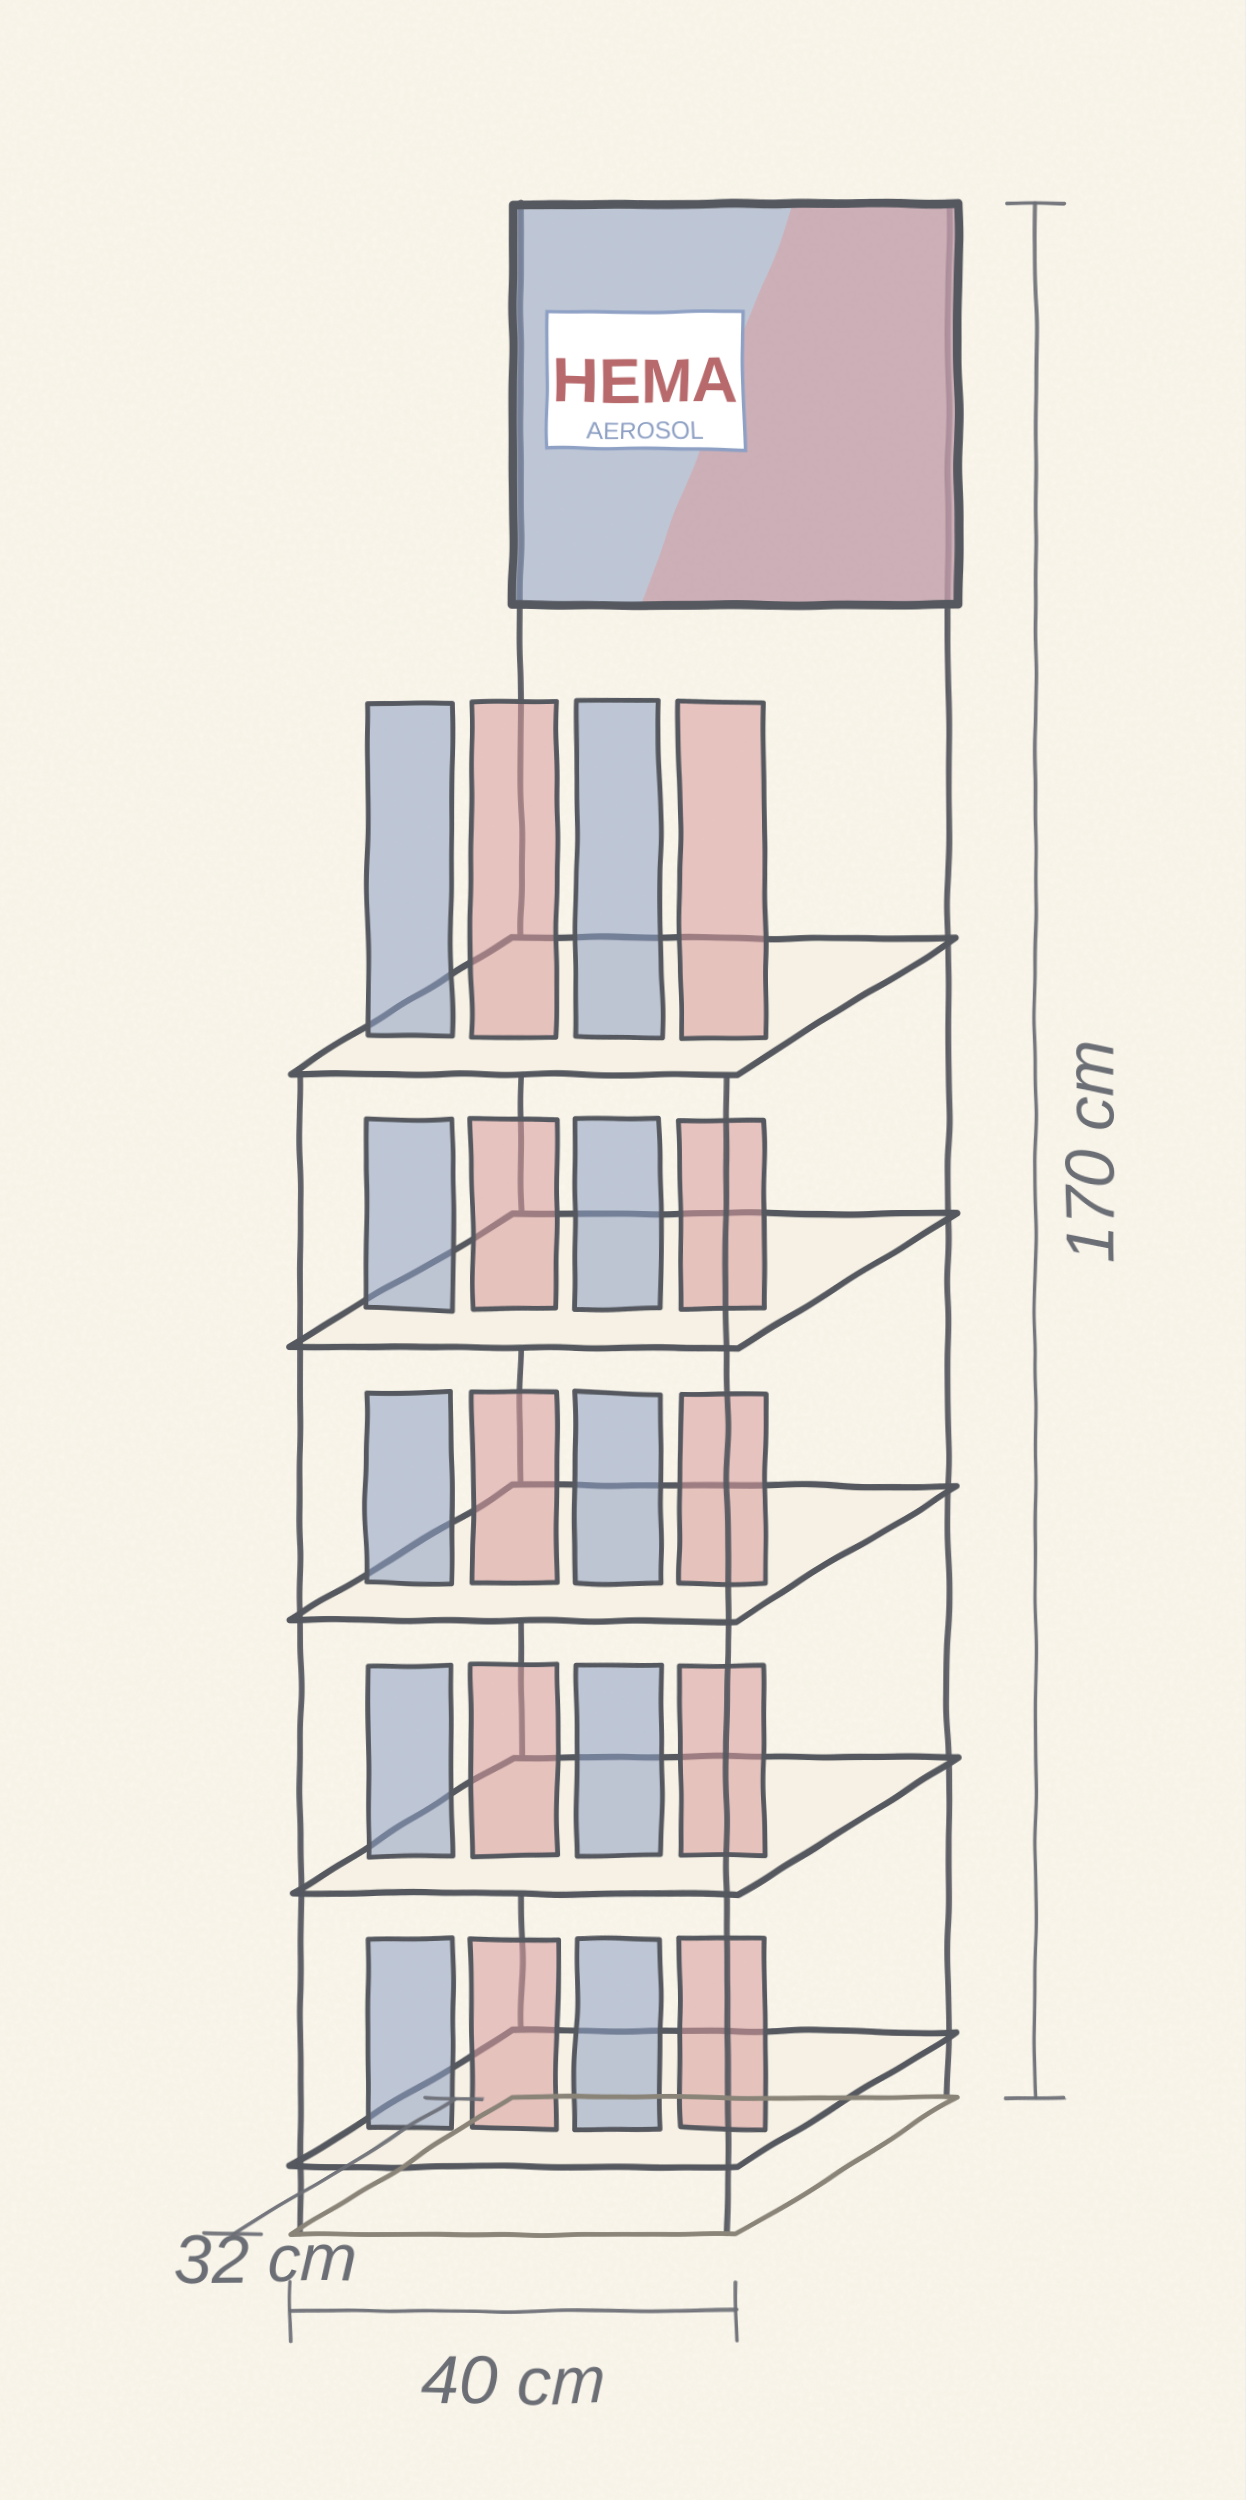
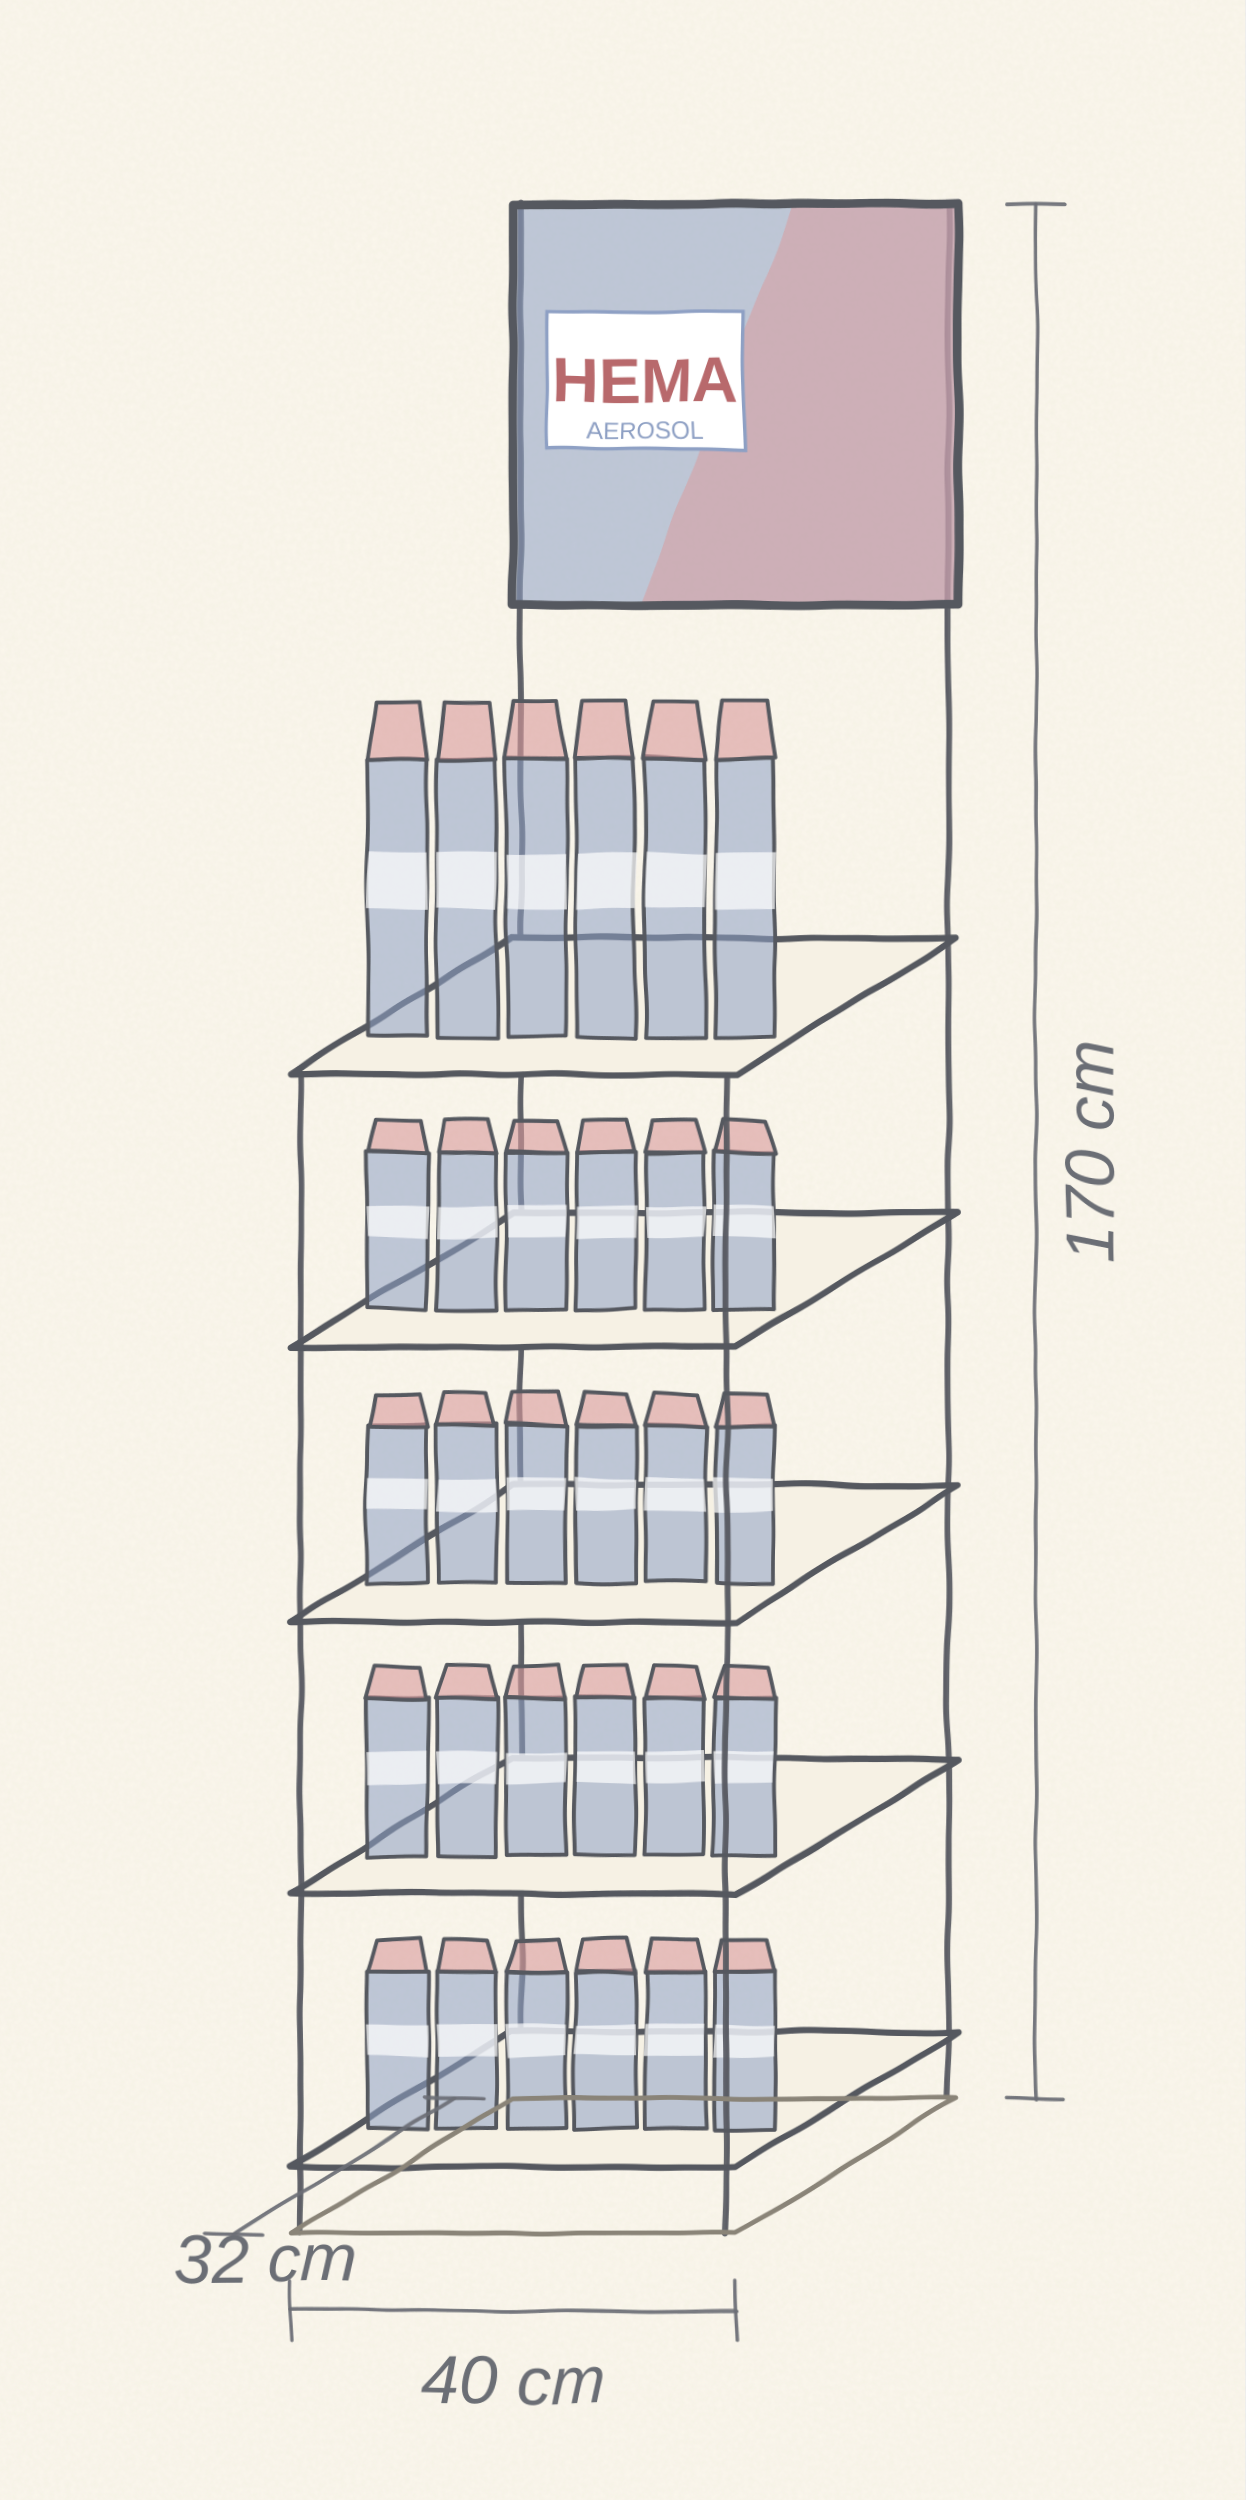
<svg xmlns="http://www.w3.org/2000/svg" viewBox="0 0 257 516" role="img" aria-label="Skica police: visina 170 cm, širina 40 cm, dubina 32 cm">
  <defs>
    <filter id="r" x="-5%" y="-5%" width="110%" height="110%">
      <feTurbulence type="fractalNoise" baseFrequency="0.05" numOctaves="2" seed="7" result="n" />
      <feDisplacementMap in="SourceGraphic" in2="n" scale="1.2" />
    </filter>
    <filter id="p">
      <feTurbulence type="fractalNoise" baseFrequency="0.9" numOctaves="2" seed="3" result="g" />
      <feColorMatrix in="g" type="matrix" values="0 0 0 0 0.55  0 0 0 0 0.5  0 0 0 0 0.42  0 0 0 0.10 0" />
    </filter>
  </defs>
  <rect width="257" height="516" fill="#fbf7ec" />
  <rect width="257" height="516" filter="url(#p)" />
  <g filter="url(#r)" stroke-linecap="round">
    <line x1="107.5" y1="41.8" x2="107.6" y2="432.9" stroke="#55585f" stroke-width="1.21" opacity="0.9" />
    <line x1="107.4" y1="42.0" x2="107.8" y2="433.2" stroke="#55585f" stroke-width="0.66" opacity="0.5" />
    <line x1="195.8" y1="41.9" x2="195.7" y2="432.9" stroke="#55585f" stroke-width="1.21" opacity="0.9" />
    <line x1="195.5" y1="41.8" x2="195.5" y2="433.2" stroke="#55585f" stroke-width="0.66" opacity="0.5" />
    <polygon points="105.8,42.2 197.8,41.8 197.5,124.9 105.8,125.0" fill="#8ea0c4" fill-opacity="0.55" stroke="none" stroke-width="1.4" stroke-linejoin="round" />
    <polygon points="163.8,41.8 197.7,42.1 197.6,124.6 132.3,124.6" fill="#d99a9c" fill-opacity="0.55" stroke="none" stroke-width="1.4" stroke-linejoin="round" />
    <polygon points="105.9,42.3 197.7,41.9 197.9,124.9 105.9,125.0" fill="none" fill-opacity="1" stroke="#55585f" stroke-width="1.8" stroke-linejoin="round" />
    <rect x="113.0" y="64.4" width="40.5" height="28.2" fill="#fff" stroke="#8ea0c4" stroke-width="0.7" />
    <text x="133.2" y="83.0" text-anchor="middle" font-family="'Arial Narrow',Arial,Helvetica,sans-serif" font-weight="700" font-size="13" fill="#b8696c">HEMA</text>
    <text x="133.2" y="90.6" text-anchor="middle" font-family="'Arial Narrow',Arial,Helvetica,sans-serif" font-size="5" fill="#8ea0c4">AEROSOL</text>
    <polygon points="60.0,221.7 152.1,221.8 197.4,193.7 105.8,193.6" fill="#f6f1e4" fill-opacity="1" stroke="#55585f" stroke-width="1.3" stroke-linejoin="round" />
-     <polygon points="75.6,145.0 93.2,145.0 93.3,213.8 76.1,213.8" fill="#8ea0c4" fill-opacity="0.55" stroke="#55585f" stroke-width="1" stroke-linejoin="round" />
-     <polygon points="97.3,144.8 114.9,144.8 114.7,214.1 97.2,214.0" fill="#d99a9c" fill-opacity="0.55" stroke="#55585f" stroke-width="1" stroke-linejoin="round" />
-     <polygon points="119.1,144.7 136.1,144.8 136.5,214.0 118.7,213.8" fill="#8ea0c4" fill-opacity="0.55" stroke="#55585f" stroke-width="1" stroke-linejoin="round" />
-     <polygon points="140.1,144.9 157.6,145.1 158.1,214.2 140.5,214.2" fill="#d99a9c" fill-opacity="0.55" stroke="#55585f" stroke-width="1" stroke-linejoin="round" />
-     <polygon points="59.7,278.0 152.3,278.3 197.6,250.4 105.7,250.4" fill="#f6f1e4" fill-opacity="1" stroke="#55585f" stroke-width="1.3" stroke-linejoin="round" />
-     <polygon points="75.7,231.0 93.3,231.0 93.3,270.6 75.7,270.0" fill="#8ea0c4" fill-opacity="0.55" stroke="#55585f" stroke-width="1" stroke-linejoin="round" />
-     <polygon points="97.1,231.0 115.0,231.1 114.7,270.0 97.6,270.2" fill="#d99a9c" fill-opacity="0.55" stroke="#55585f" stroke-width="1" stroke-linejoin="round" />
-     <polygon points="118.7,230.9 136.1,231.0 136.4,270.1 118.6,270.3" fill="#8ea0c4" fill-opacity="0.55" stroke="#55585f" stroke-width="1" stroke-linejoin="round" />
-     <polygon points="140.2,231.5 157.6,231.2 158.0,270.2 140.6,270.3" fill="#d99a9c" fill-opacity="0.55" stroke="#55585f" stroke-width="1" stroke-linejoin="round" />
-     <polygon points="59.8,334.4 151.7,334.5 197.5,306.8 105.8,306.5" fill="#f6f1e4" fill-opacity="1" stroke="#55585f" stroke-width="1.3" stroke-linejoin="round" />
-     <polygon points="75.6,287.4 93.2,287.4 93.2,326.9 75.6,326.4" fill="#8ea0c4" fill-opacity="0.55" stroke="#55585f" stroke-width="1" stroke-linejoin="round" />
-     <polygon points="97.6,287.6 115.1,287.5 115.1,326.7 97.5,326.8" fill="#d99a9c" fill-opacity="0.55" stroke="#55585f" stroke-width="1" stroke-linejoin="round" />
-     <polygon points="118.8,287.3 136.2,287.8 136.6,326.9 118.7,326.7" fill="#8ea0c4" fill-opacity="0.55" stroke="#55585f" stroke-width="1" stroke-linejoin="round" />
-     <polygon points="140.5,287.6 158.0,287.6 157.9,326.7 140.2,326.9" fill="#d99a9c" fill-opacity="0.55" stroke="#55585f" stroke-width="1" stroke-linejoin="round" />
-     <polygon points="60.3,390.6 152.3,391.1 197.7,362.6 105.9,362.7" fill="#f6f1e4" fill-opacity="1" stroke="#55585f" stroke-width="1.3" stroke-linejoin="round" />
-     <polygon points="76.1,344.0 93.1,343.7 93.4,383.0 76.0,383.2" fill="#8ea0c4" fill-opacity="0.55" stroke="#55585f" stroke-width="1" stroke-linejoin="round" />
-     <polygon points="97.2,343.6 115.1,343.6 115.1,382.8 97.5,383.2" fill="#d99a9c" fill-opacity="0.55" stroke="#55585f" stroke-width="1" stroke-linejoin="round" />
-     <polygon points="119.1,343.9 136.6,343.7 136.4,382.9 119.1,383.1" fill="#8ea0c4" fill-opacity="0.55" stroke="#55585f" stroke-width="1" stroke-linejoin="round" />
-     <polygon points="140.3,343.9 157.5,343.6 157.9,383.0 140.6,383.0" fill="#d99a9c" fill-opacity="0.55" stroke="#55585f" stroke-width="1" stroke-linejoin="round" />
-     <polygon points="59.8,447.1 152.2,447.2 197.3,419.4 105.8,419.0" fill="#f6f1e4" fill-opacity="1" stroke="#55585f" stroke-width="1.3" stroke-linejoin="round" />
-     <polygon points="75.9,400.2 93.5,400.1 93.2,439.3 76.1,439.1" fill="#8ea0c4" fill-opacity="0.55" stroke="#55585f" stroke-width="1" stroke-linejoin="round" />
-     <polygon points="97.1,400.3 115.1,400.2 114.8,439.5 97.5,439.1" fill="#d99a9c" fill-opacity="0.55" stroke="#55585f" stroke-width="1" stroke-linejoin="round" />
-     <polygon points="119.1,400.1 136.2,400.4 136.3,439.5 118.6,439.6" fill="#8ea0c4" fill-opacity="0.55" stroke="#55585f" stroke-width="1" stroke-linejoin="round" />
-     <polygon points="140.1,400.0 157.8,400.1 157.9,439.6 140.5,439.0" fill="#d99a9c" fill-opacity="0.55" stroke="#55585f" stroke-width="1" stroke-linejoin="round" />
-     <line x1="61.9" y1="221.8" x2="62.0" y2="461.1" stroke="#55585f" stroke-width="1.21" opacity="0.9" />
-     <line x1="62.0" y1="221.6" x2="61.9" y2="461.2" stroke="#55585f" stroke-width="0.66" opacity="0.5" />
-     <line x1="149.9" y1="221.9" x2="150.2" y2="461.1" stroke="#55585f" stroke-width="1.21" opacity="0.9" />
-     <line x1="150.1" y1="221.9" x2="149.9" y2="461.2" stroke="#55585f" stroke-width="0.66" opacity="0.5" />
-     <polygon points="60.0,461.2 151.9,461.2 197.8,433.1 105.6,432.8" fill="none" fill-opacity="1" stroke="#8a8478" stroke-width="1" stroke-linejoin="round" />
-     <line x1="213.8" y1="42.0" x2="213.7" y2="432.8" stroke="#6b6e75" stroke-width="0.72" opacity="0.9" />
-     <line x1="213.4" y1="41.9" x2="213.8" y2="432.9" stroke="#6b6e75" stroke-width="0.39" opacity="0.5" />
+     <polygon points="75.6,156.7 88.0,156.7 88.2,213.8 76.1,213.8" fill="#8ea0c4" fill-opacity="0.55" stroke="#55585f" stroke-width="0.8" stroke-linejoin="round" />
+     <polygon points="77.5,144.8 86.5,144.8 88.1,156.8 75.7,156.7" fill="#d99a9c" fill-opacity="0.6" stroke="#55585f" stroke-width="0.8" stroke-linejoin="round" />
+     <polygon points="76.1,175.7 87.9,175.8 88.3,187.8 75.7,187.6" fill="#ffffff" fill-opacity="0.7" stroke="none" stroke-width="1.4" stroke-linejoin="round" />
+     <polygon points="90.0,156.6 102.2,156.8 102.7,214.2 90.3,214.2" fill="#8ea0c4" fill-opacity="0.55" stroke="#55585f" stroke-width="0.8" stroke-linejoin="round" />
+     <polygon points="91.6,144.8 101.1,145.1 102.4,156.9 90.2,156.9" fill="#d99a9c" fill-opacity="0.6" stroke="#55585f" stroke-width="0.8" stroke-linejoin="round" />
+     <polygon points="90.0,175.8 102.5,175.8 102.4,188.0 90.1,187.4" fill="#ffffff" fill-opacity="0.7" stroke="none" stroke-width="1.4" stroke-linejoin="round" />
+     <polygon points="104.2,156.5 117.0,156.6 116.7,213.7 104.8,213.9" fill="#8ea0c4" fill-opacity="0.55" stroke="#55585f" stroke-width="0.8" stroke-linejoin="round" />
+     <polygon points="106.0,144.7 114.8,144.7 116.9,156.5 104.2,156.7" fill="#d99a9c" fill-opacity="0.6" stroke="#55585f" stroke-width="0.8" stroke-linejoin="round" />
+     <polygon points="104.4,176.3 116.6,176.0 117.0,187.7 104.8,187.7" fill="#ffffff" fill-opacity="0.7" stroke="none" stroke-width="1.4" stroke-linejoin="round" />
+     <polygon points="118.7,156.6 130.9,156.6 131.0,214.2 119.0,213.9" fill="#8ea0c4" fill-opacity="0.55" stroke="#55585f" stroke-width="0.8" stroke-linejoin="round" />
+     <polygon points="120.3,144.8 129.3,144.8 131.0,156.9 118.6,156.4" fill="#d99a9c" fill-opacity="0.6" stroke="#55585f" stroke-width="0.8" stroke-linejoin="round" />
+     <polygon points="119.1,176.0 131.5,175.9 131.4,187.8 119.0,187.9" fill="#ffffff" fill-opacity="0.7" stroke="none" stroke-width="1.4" stroke-linejoin="round" />
+     <polygon points="133.2,156.4 145.3,156.9 145.7,214.2 133.1,214.0" fill="#8ea0c4" fill-opacity="0.55" stroke="#55585f" stroke-width="0.8" stroke-linejoin="round" />
+     <polygon points="135.1,145.0 144.0,145.0 145.6,156.8 133.0,156.9" fill="#d99a9c" fill-opacity="0.6" stroke="#55585f" stroke-width="0.8" stroke-linejoin="round" />
+     <polygon points="133.4,175.7 145.8,176.3 145.6,187.4 133.4,187.5" fill="#ffffff" fill-opacity="0.7" stroke="none" stroke-width="1.4" stroke-linejoin="round" />
+     <polygon points="147.8,156.8 159.6,156.5 159.9,214.0 147.6,214.2" fill="#8ea0c4" fill-opacity="0.55" stroke="#55585f" stroke-width="0.8" stroke-linejoin="round" />
+     <polygon points="149.1,144.6 158.4,144.6 160.1,156.4 147.7,156.8" fill="#d99a9c" fill-opacity="0.6" stroke="#55585f" stroke-width="0.8" stroke-linejoin="round" />
+     <polygon points="147.7,176.0 160.1,175.8 159.9,187.6 147.7,187.9" fill="#ffffff" fill-opacity="0.7" stroke="none" stroke-width="1.4" stroke-linejoin="round" />
+     <polygon points="60.0,278.2 151.7,277.9 197.7,250.2 105.9,250.2" fill="#f6f1e4" fill-opacity="1" stroke="#55585f" stroke-width="1.3" stroke-linejoin="round" />
+     <polygon points="75.6,237.7 88.3,237.8 87.9,270.5 76.0,270.0" fill="#8ea0c4" fill-opacity="0.55" stroke="#55585f" stroke-width="0.8" stroke-linejoin="round" />
+     <polygon points="77.6,231.1 86.6,231.1 88.0,237.8 76.1,237.6" fill="#d99a9c" fill-opacity="0.6" stroke="#55585f" stroke-width="0.8" stroke-linejoin="round" />
+     <polygon points="75.6,248.9 88.4,248.8 88.1,255.6 76.0,255.2" fill="#ffffff" fill-opacity="0.7" stroke="none" stroke-width="1.4" stroke-linejoin="round" />
+     <polygon points="90.4,237.6 102.4,238.0 102.5,270.5 90.0,270.5" fill="#8ea0c4" fill-opacity="0.55" stroke="#55585f" stroke-width="0.8" stroke-linejoin="round" />
+     <polygon points="91.7,231.0 100.8,231.1 102.5,238.1 90.3,237.5" fill="#d99a9c" fill-opacity="0.6" stroke="#55585f" stroke-width="0.8" stroke-linejoin="round" />
+     <polygon points="90.1,248.8 102.5,248.9 102.5,255.2 90.0,255.6" fill="#ffffff" fill-opacity="0.7" stroke="none" stroke-width="1.4" stroke-linejoin="round" />
+     <polygon points="104.4,238.0 117.1,237.9 116.9,270.3 104.4,270.5" fill="#8ea0c4" fill-opacity="0.55" stroke="#55585f" stroke-width="0.8" stroke-linejoin="round" />
+     <polygon points="106.2,231.4 115.0,231.4 117.0,237.9 104.5,237.6" fill="#d99a9c" fill-opacity="0.6" stroke="#55585f" stroke-width="0.8" stroke-linejoin="round" />
+     <polygon points="104.7,248.7 116.9,248.6 116.6,255.2 104.7,255.2" fill="#ffffff" fill-opacity="0.7" stroke="none" stroke-width="1.4" stroke-linejoin="round" />
+     <polygon points="119.1,237.8 131.2,237.7 131.2,270.0 118.8,270.5" fill="#8ea0c4" fill-opacity="0.55" stroke="#55585f" stroke-width="0.8" stroke-linejoin="round" />
+     <polygon points="120.4,231.3 129.3,231.1 130.9,237.5 119.1,238.0" fill="#d99a9c" fill-opacity="0.6" stroke="#55585f" stroke-width="0.8" stroke-linejoin="round" />
+     <polygon points="119.0,249.0 131.4,248.6 131.2,255.4 118.9,255.7" fill="#ffffff" fill-opacity="0.7" stroke="none" stroke-width="1.4" stroke-linejoin="round" />
+     <polygon points="133.3,238.1 145.3,237.9 145.6,270.4 133.2,270.5" fill="#8ea0c4" fill-opacity="0.55" stroke="#55585f" stroke-width="0.8" stroke-linejoin="round" />
+     <polygon points="134.8,231.4 143.7,231.2 145.7,238.0 133.1,237.7" fill="#d99a9c" fill-opacity="0.6" stroke="#55585f" stroke-width="0.8" stroke-linejoin="round" />
+     <polygon points="133.1,248.9 145.8,249.0 145.4,255.4 133.4,255.3" fill="#ffffff" fill-opacity="0.7" stroke="none" stroke-width="1.4" stroke-linejoin="round" />
+     <polygon points="147.4,237.5 159.6,237.9 159.9,270.4 147.4,270.6" fill="#8ea0c4" fill-opacity="0.55" stroke="#55585f" stroke-width="0.8" stroke-linejoin="round" />
+     <polygon points="149.3,231.0 157.9,231.5 160.1,238.1 147.6,237.7" fill="#d99a9c" fill-opacity="0.6" stroke="#55585f" stroke-width="0.8" stroke-linejoin="round" />
+     <polygon points="147.3,248.6 159.7,249.0 160.1,255.6 147.3,255.3" fill="#ffffff" fill-opacity="0.7" stroke="none" stroke-width="1.4" stroke-linejoin="round" />
+     <polygon points="59.9,334.8 151.8,334.7 197.7,306.6 105.9,306.4" fill="#f6f1e4" fill-opacity="1" stroke="#55585f" stroke-width="1.3" stroke-linejoin="round" />
+     <polygon points="75.8,294.0 87.9,293.9 88.1,326.4 75.6,326.9" fill="#8ea0c4" fill-opacity="0.55" stroke="#55585f" stroke-width="0.8" stroke-linejoin="round" />
+     <polygon points="77.4,287.8 86.6,287.7 88.3,294.5 76.1,294.3" fill="#d99a9c" fill-opacity="0.6" stroke="#55585f" stroke-width="0.8" stroke-linejoin="round" />
+     <polygon points="75.9,305.2 88.3,305.2 88.2,311.6 76.0,311.8" fill="#ffffff" fill-opacity="0.7" stroke="none" stroke-width="1.4" stroke-linejoin="round" />
+     <polygon points="89.9,294.0 102.7,294.0 102.4,326.7 90.4,326.5" fill="#8ea0c4" fill-opacity="0.55" stroke="#55585f" stroke-width="0.8" stroke-linejoin="round" />
+     <polygon points="91.8,287.5 100.5,287.8 102.2,294.5 90.0,294.0" fill="#d99a9c" fill-opacity="0.6" stroke="#55585f" stroke-width="0.8" stroke-linejoin="round" />
+     <polygon points="90.4,305.3 102.3,305.2 102.5,311.9 90.0,312.0" fill="#ffffff" fill-opacity="0.7" stroke="none" stroke-width="1.4" stroke-linejoin="round" />
+     <polygon points="104.8,294.3 117.1,294.4 116.8,326.8 104.7,326.7" fill="#8ea0c4" fill-opacity="0.55" stroke="#55585f" stroke-width="0.8" stroke-linejoin="round" />
+     <polygon points="106.0,287.6 115.4,287.4 116.9,294.4 104.6,293.9" fill="#d99a9c" fill-opacity="0.6" stroke="#55585f" stroke-width="0.8" stroke-linejoin="round" />
+     <polygon points="104.6,305.0 117.0,305.2 116.7,312.0 104.6,311.7" fill="#ffffff" fill-opacity="0.7" stroke="none" stroke-width="1.4" stroke-linejoin="round" />
+     <polygon points="119.0,294.4 131.4,294.4 131.3,326.8 118.9,326.7" fill="#8ea0c4" fill-opacity="0.55" stroke="#55585f" stroke-width="0.8" stroke-linejoin="round" />
+     <polygon points="120.8,287.4 129.2,287.7 131.2,294.2 118.9,294.0" fill="#d99a9c" fill-opacity="0.6" stroke="#55585f" stroke-width="0.8" stroke-linejoin="round" />
+     <polygon points="118.7,304.9 131.3,305.4 131.3,311.5 119.1,312.0" fill="#ffffff" fill-opacity="0.7" stroke="none" stroke-width="1.4" stroke-linejoin="round" />
+     <polygon points="133.2,293.9 145.7,294.3 145.6,326.3 133.3,326.4" fill="#8ea0c4" fill-opacity="0.55" stroke="#55585f" stroke-width="0.8" stroke-linejoin="round" />
+     <polygon points="134.9,287.3 143.7,287.8 145.6,294.4 133.0,294.1" fill="#d99a9c" fill-opacity="0.6" stroke="#55585f" stroke-width="0.8" stroke-linejoin="round" />
+     <polygon points="133.2,304.8 145.4,305.4 145.7,312.0 133.0,311.9" fill="#ffffff" fill-opacity="0.7" stroke="none" stroke-width="1.4" stroke-linejoin="round" />
+     <polygon points="147.7,294.3 159.8,294.0 159.5,326.9 147.8,326.5" fill="#8ea0c4" fill-opacity="0.55" stroke="#55585f" stroke-width="0.8" stroke-linejoin="round" />
+     <polygon points="149.4,287.5 158.2,287.7 159.7,294.3 147.4,294.2" fill="#d99a9c" fill-opacity="0.6" stroke="#55585f" stroke-width="0.8" stroke-linejoin="round" />
+     <polygon points="147.2,305.0 159.7,305.4 159.6,311.9 147.3,312.1" fill="#ffffff" fill-opacity="0.7" stroke="none" stroke-width="1.4" stroke-linejoin="round" />
+     <polygon points="59.8,390.6 151.8,391.1 197.7,363.1 105.6,362.7" fill="#f6f1e4" fill-opacity="1" stroke="#55585f" stroke-width="1.3" stroke-linejoin="round" />
+     <polygon points="75.7,350.5 88.5,350.3 88.0,383.2 75.6,383.3" fill="#8ea0c4" fill-opacity="0.55" stroke="#55585f" stroke-width="0.8" stroke-linejoin="round" />
+     <polygon points="77.4,343.9 86.5,344.1 87.9,350.7 75.6,350.7" fill="#d99a9c" fill-opacity="0.6" stroke="#55585f" stroke-width="0.8" stroke-linejoin="round" />
+     <polygon points="75.6,361.6 88.0,361.3 87.9,368.0 75.7,368.4" fill="#ffffff" fill-opacity="0.7" stroke="none" stroke-width="1.4" stroke-linejoin="round" />
+     <polygon points="90.2,350.4 102.8,350.3 102.3,383.3 90.4,383.1" fill="#8ea0c4" fill-opacity="0.55" stroke="#55585f" stroke-width="0.8" stroke-linejoin="round" />
+     <polygon points="92.2,343.6 101.0,344.0 102.6,350.7 89.9,350.4" fill="#d99a9c" fill-opacity="0.6" stroke="#55585f" stroke-width="0.8" stroke-linejoin="round" />
+     <polygon points="90.0,361.5 102.5,361.5 102.4,368.3 90.4,368.3" fill="#ffffff" fill-opacity="0.7" stroke="none" stroke-width="1.4" stroke-linejoin="round" />
+     <polygon points="104.2,350.3 116.7,350.4 116.9,382.8 104.6,382.9" fill="#8ea0c4" fill-opacity="0.55" stroke="#55585f" stroke-width="0.8" stroke-linejoin="round" />
+     <polygon points="106.1,344.0 115.4,343.7 116.7,350.8 104.3,350.2" fill="#d99a9c" fill-opacity="0.6" stroke="#55585f" stroke-width="0.8" stroke-linejoin="round" />
+     <polygon points="104.3,361.7 117.0,361.7 116.8,367.9 104.4,368.3" fill="#ffffff" fill-opacity="0.7" stroke="none" stroke-width="1.4" stroke-linejoin="round" />
+     <polygon points="118.8,350.3 131.1,350.5 131.1,383.0 118.6,382.7" fill="#8ea0c4" fill-opacity="0.55" stroke="#55585f" stroke-width="0.8" stroke-linejoin="round" />
+     <polygon points="120.7,344.0 129.4,343.7 131.0,350.6 119.1,350.5" fill="#d99a9c" fill-opacity="0.6" stroke="#55585f" stroke-width="0.8" stroke-linejoin="round" />
+     <polygon points="119.1,361.5 131.0,361.5 131.2,368.2 119.0,367.8" fill="#ffffff" fill-opacity="0.7" stroke="none" stroke-width="1.4" stroke-linejoin="round" />
+     <polygon points="133.1,350.7 145.3,350.3 145.3,382.9 133.1,382.9" fill="#8ea0c4" fill-opacity="0.55" stroke="#55585f" stroke-width="0.8" stroke-linejoin="round" />
+     <polygon points="135.0,343.7 143.7,344.0 145.5,350.8 133.4,350.4" fill="#d99a9c" fill-opacity="0.6" stroke="#55585f" stroke-width="0.8" stroke-linejoin="round" />
+     <polygon points="133.1,361.5 145.5,361.4 145.7,367.9 133.2,367.9" fill="#ffffff" fill-opacity="0.7" stroke="none" stroke-width="1.4" stroke-linejoin="round" />
+     <polygon points="147.7,350.6 160.1,350.3 160.0,383.0 147.2,383.2" fill="#8ea0c4" fill-opacity="0.55" stroke="#55585f" stroke-width="0.8" stroke-linejoin="round" />
+     <polygon points="149.4,343.6 158.4,344.1 159.9,350.6 147.4,350.3" fill="#d99a9c" fill-opacity="0.6" stroke="#55585f" stroke-width="0.8" stroke-linejoin="round" />
+     <polygon points="147.5,361.7 159.7,361.5 159.7,368.2 147.8,368.4" fill="#ffffff" fill-opacity="0.7" stroke="none" stroke-width="1.4" stroke-linejoin="round" />
+     <polygon points="59.9,447.2 151.7,447.2 197.8,419.4 105.4,419.2" fill="#f6f1e4" fill-opacity="1" stroke="#55585f" stroke-width="1.3" stroke-linejoin="round" />
+     <polygon points="75.6,406.8 88.4,406.8 88.4,439.6 76.0,439.2" fill="#8ea0c4" fill-opacity="0.55" stroke="#55585f" stroke-width="0.8" stroke-linejoin="round" />
+     <polygon points="77.8,400.5 86.7,399.9 87.9,406.8 75.8,406.8" fill="#d99a9c" fill-opacity="0.6" stroke="#55585f" stroke-width="0.8" stroke-linejoin="round" />
+     <polygon points="75.6,417.9 88.3,417.9 88.2,424.5 75.9,424.2" fill="#ffffff" fill-opacity="0.7" stroke="none" stroke-width="1.4" stroke-linejoin="round" />
+     <polygon points="90.1,406.7 102.3,407.0 102.4,439.2 90.0,439.4" fill="#8ea0c4" fill-opacity="0.55" stroke="#55585f" stroke-width="0.8" stroke-linejoin="round" />
+     <polygon points="91.7,400.3 100.5,400.5 102.3,407.0 90.2,406.8" fill="#d99a9c" fill-opacity="0.6" stroke="#55585f" stroke-width="0.8" stroke-linejoin="round" />
+     <polygon points="90.0,417.7 102.7,417.8 102.5,424.3 90.2,424.3" fill="#ffffff" fill-opacity="0.7" stroke="none" stroke-width="1.4" stroke-linejoin="round" />
+     <polygon points="104.5,407.0 116.9,406.9 116.9,439.2 104.8,439.4" fill="#8ea0c4" fill-opacity="0.55" stroke="#55585f" stroke-width="0.8" stroke-linejoin="round" />
+     <polygon points="106.4,400.5 115.1,400.1 116.7,406.8 104.4,406.8" fill="#d99a9c" fill-opacity="0.6" stroke="#55585f" stroke-width="0.8" stroke-linejoin="round" />
+     <polygon points="104.3,417.8 116.7,417.8 116.9,424.4 104.7,424.7" fill="#ffffff" fill-opacity="0.7" stroke="none" stroke-width="1.4" stroke-linejoin="round" />
+     <polygon points="118.7,407.1 131.0,406.6 131.5,439.1 118.5,439.6" fill="#8ea0c4" fill-opacity="0.55" stroke="#55585f" stroke-width="0.8" stroke-linejoin="round" />
+     <polygon points="120.3,400.3 129.5,400.1 131.0,407.2 118.8,406.7" fill="#d99a9c" fill-opacity="0.6" stroke="#55585f" stroke-width="0.8" stroke-linejoin="round" />
+     <polygon points="118.8,418.0 131.0,417.6 131.3,424.2 118.6,424.2" fill="#ffffff" fill-opacity="0.7" stroke="none" stroke-width="1.4" stroke-linejoin="round" />
+     <polygon points="133.5,406.8 145.6,406.9 145.8,439.2 133.1,439.4" fill="#8ea0c4" fill-opacity="0.55" stroke="#55585f" stroke-width="0.8" stroke-linejoin="round" />
+     <polygon points="134.6,400.2 143.9,400.3 145.5,407.1 133.1,407.0" fill="#d99a9c" fill-opacity="0.6" stroke="#55585f" stroke-width="0.8" stroke-linejoin="round" />
+     <polygon points="133.1,417.6 145.4,417.7 145.2,424.3 132.9,424.4" fill="#ffffff" fill-opacity="0.7" stroke="none" stroke-width="1.4" stroke-linejoin="round" />
+     <polygon points="147.6,407.0 160.1,406.8 159.9,439.6 147.4,439.6" fill="#8ea0c4" fill-opacity="0.55" stroke="#55585f" stroke-width="0.8" stroke-linejoin="round" />
+     <polygon points="149.0,400.5 158.3,400.5 160.0,407.0 147.5,407.0" fill="#d99a9c" fill-opacity="0.6" stroke="#55585f" stroke-width="0.8" stroke-linejoin="round" />
+     <polygon points="147.7,417.9 159.9,418.1 159.7,424.4 147.2,424.7" fill="#ffffff" fill-opacity="0.7" stroke="none" stroke-width="1.4" stroke-linejoin="round" />
+     <line x1="62.1" y1="221.9" x2="61.9" y2="460.8" stroke="#55585f" stroke-width="1.21" opacity="0.9" />
+     <line x1="62.0" y1="222.0" x2="61.9" y2="461.0" stroke="#55585f" stroke-width="0.66" opacity="0.5" />
+     <line x1="150.0" y1="222.0" x2="149.8" y2="461.2" stroke="#55585f" stroke-width="1.21" opacity="0.9" />
+     <line x1="149.8" y1="221.9" x2="150.1" y2="461.0" stroke="#55585f" stroke-width="0.66" opacity="0.5" />
+     <polygon points="60.1,460.9 151.8,460.9 197.5,433.2 105.7,433.1" fill="none" fill-opacity="1" stroke="#8a8478" stroke-width="1" stroke-linejoin="round" />
+     <line x1="213.9" y1="42.2" x2="213.8" y2="433.3" stroke="#6b6e75" stroke-width="0.72" opacity="0.9" />
+     <line x1="213.8" y1="42.2" x2="213.6" y2="433.0" stroke="#6b6e75" stroke-width="0.39" opacity="0.5" />
    <text x="229.6" y="237.5" text-anchor="middle" font-family="'Arial Narrow',Arial,Helvetica,sans-serif" font-size="14" font-style="italic" font-weight="400" fill="#6b6e75" transform="rotate(-90 229.6 237.5)">170 cm</text>
-     <line x1="207.8" y1="42.0" x2="219.7" y2="42.0" stroke="#6b6e75" stroke-width="0.72" opacity="0.9" />
-     <line x1="207.7" y1="41.8" x2="219.6" y2="42.3" stroke="#6b6e75" stroke-width="0.39" opacity="0.5" />
-     <line x1="207.5" y1="433.1" x2="219.5" y2="432.9" stroke="#6b6e75" stroke-width="0.72" opacity="0.9" />
-     <line x1="207.4" y1="432.8" x2="219.9" y2="433.2" stroke="#6b6e75" stroke-width="0.39" opacity="0.5" />
-     <line x1="60.2" y1="477.2" x2="152.2" y2="476.8" stroke="#6b6e75" stroke-width="0.72" opacity="0.9" />
-     <line x1="60.0" y1="477.0" x2="152.0" y2="477.2" stroke="#6b6e75" stroke-width="0.39" opacity="0.5" />
+     <line x1="207.8" y1="42.2" x2="219.8" y2="42.2" stroke="#6b6e75" stroke-width="0.72" opacity="0.9" />
+     <line x1="207.7" y1="41.9" x2="219.7" y2="41.9" stroke="#6b6e75" stroke-width="0.39" opacity="0.5" />
+     <line x1="207.7" y1="432.9" x2="219.4" y2="433.3" stroke="#6b6e75" stroke-width="0.72" opacity="0.9" />
+     <line x1="207.8" y1="432.9" x2="219.4" y2="433.2" stroke="#6b6e75" stroke-width="0.39" opacity="0.5" />
+     <line x1="60.1" y1="476.8" x2="152.2" y2="477.2" stroke="#6b6e75" stroke-width="0.72" opacity="0.9" />
+     <line x1="60.0" y1="476.9" x2="151.8" y2="476.8" stroke="#6b6e75" stroke-width="0.39" opacity="0.5" />
    <text x="106.0" y="496.0" text-anchor="middle" font-family="'Arial Narrow',Arial,Helvetica,sans-serif" font-size="14" font-style="italic" font-weight="400" fill="#6b6e75">40 cm</text>
-     <line x1="60.1" y1="471.2" x2="59.8" y2="483.1" stroke="#6b6e75" stroke-width="0.72" opacity="0.9" />
-     <line x1="60.1" y1="471.1" x2="60.1" y2="483.2" stroke="#6b6e75" stroke-width="0.39" opacity="0.5" />
-     <line x1="151.9" y1="471.2" x2="152.0" y2="483.0" stroke="#6b6e75" stroke-width="0.72" opacity="0.9" />
-     <line x1="152.2" y1="471.1" x2="151.9" y2="482.9" stroke="#6b6e75" stroke-width="0.39" opacity="0.5" />
-     <line x1="47.9" y1="461.1" x2="93.9" y2="433.2" stroke="#6b6e75" stroke-width="0.72" opacity="0.9" />
-     <line x1="48.0" y1="461.0" x2="93.8" y2="432.9" stroke="#6b6e75" stroke-width="0.39" opacity="0.5" />
+     <line x1="60.0" y1="471.1" x2="60.1" y2="482.9" stroke="#6b6e75" stroke-width="0.72" opacity="0.9" />
+     <line x1="60.1" y1="470.8" x2="60.1" y2="482.8" stroke="#6b6e75" stroke-width="0.39" opacity="0.5" />
+     <line x1="151.8" y1="470.8" x2="152.1" y2="482.9" stroke="#6b6e75" stroke-width="0.72" opacity="0.9" />
+     <line x1="151.8" y1="471.0" x2="151.9" y2="483.0" stroke="#6b6e75" stroke-width="0.39" opacity="0.5" />
+     <line x1="48.0" y1="461.1" x2="93.8" y2="433.0" stroke="#6b6e75" stroke-width="0.72" opacity="0.9" />
+     <line x1="48.1" y1="460.8" x2="93.5" y2="432.8" stroke="#6b6e75" stroke-width="0.39" opacity="0.5" />
    <text x="54.8" y="471.0" text-anchor="middle" font-family="'Arial Narrow',Arial,Helvetica,sans-serif" font-size="14" font-style="italic" font-weight="400" fill="#6b6e75">32 cm</text>
-     <line x1="42.0" y1="460.8" x2="53.8" y2="461.0" stroke="#6b6e75" stroke-width="0.72" opacity="0.9" />
-     <line x1="42.1" y1="461.1" x2="53.9" y2="461.2" stroke="#6b6e75" stroke-width="0.39" opacity="0.5" />
-     <line x1="87.7" y1="432.9" x2="99.4" y2="433.3" stroke="#6b6e75" stroke-width="0.72" opacity="0.9" />
-     <line x1="87.9" y1="433.2" x2="99.7" y2="432.9" stroke="#6b6e75" stroke-width="0.39" opacity="0.5" />
+     <line x1="42.2" y1="460.9" x2="54.1" y2="461.2" stroke="#6b6e75" stroke-width="0.72" opacity="0.9" />
+     <line x1="41.9" y1="460.9" x2="53.9" y2="461.0" stroke="#6b6e75" stroke-width="0.39" opacity="0.5" />
+     <line x1="87.6" y1="432.8" x2="99.8" y2="433.1" stroke="#6b6e75" stroke-width="0.72" opacity="0.9" />
+     <line x1="87.8" y1="433.2" x2="99.7" y2="433.2" stroke="#6b6e75" stroke-width="0.39" opacity="0.5" />
  </g>
</svg>
